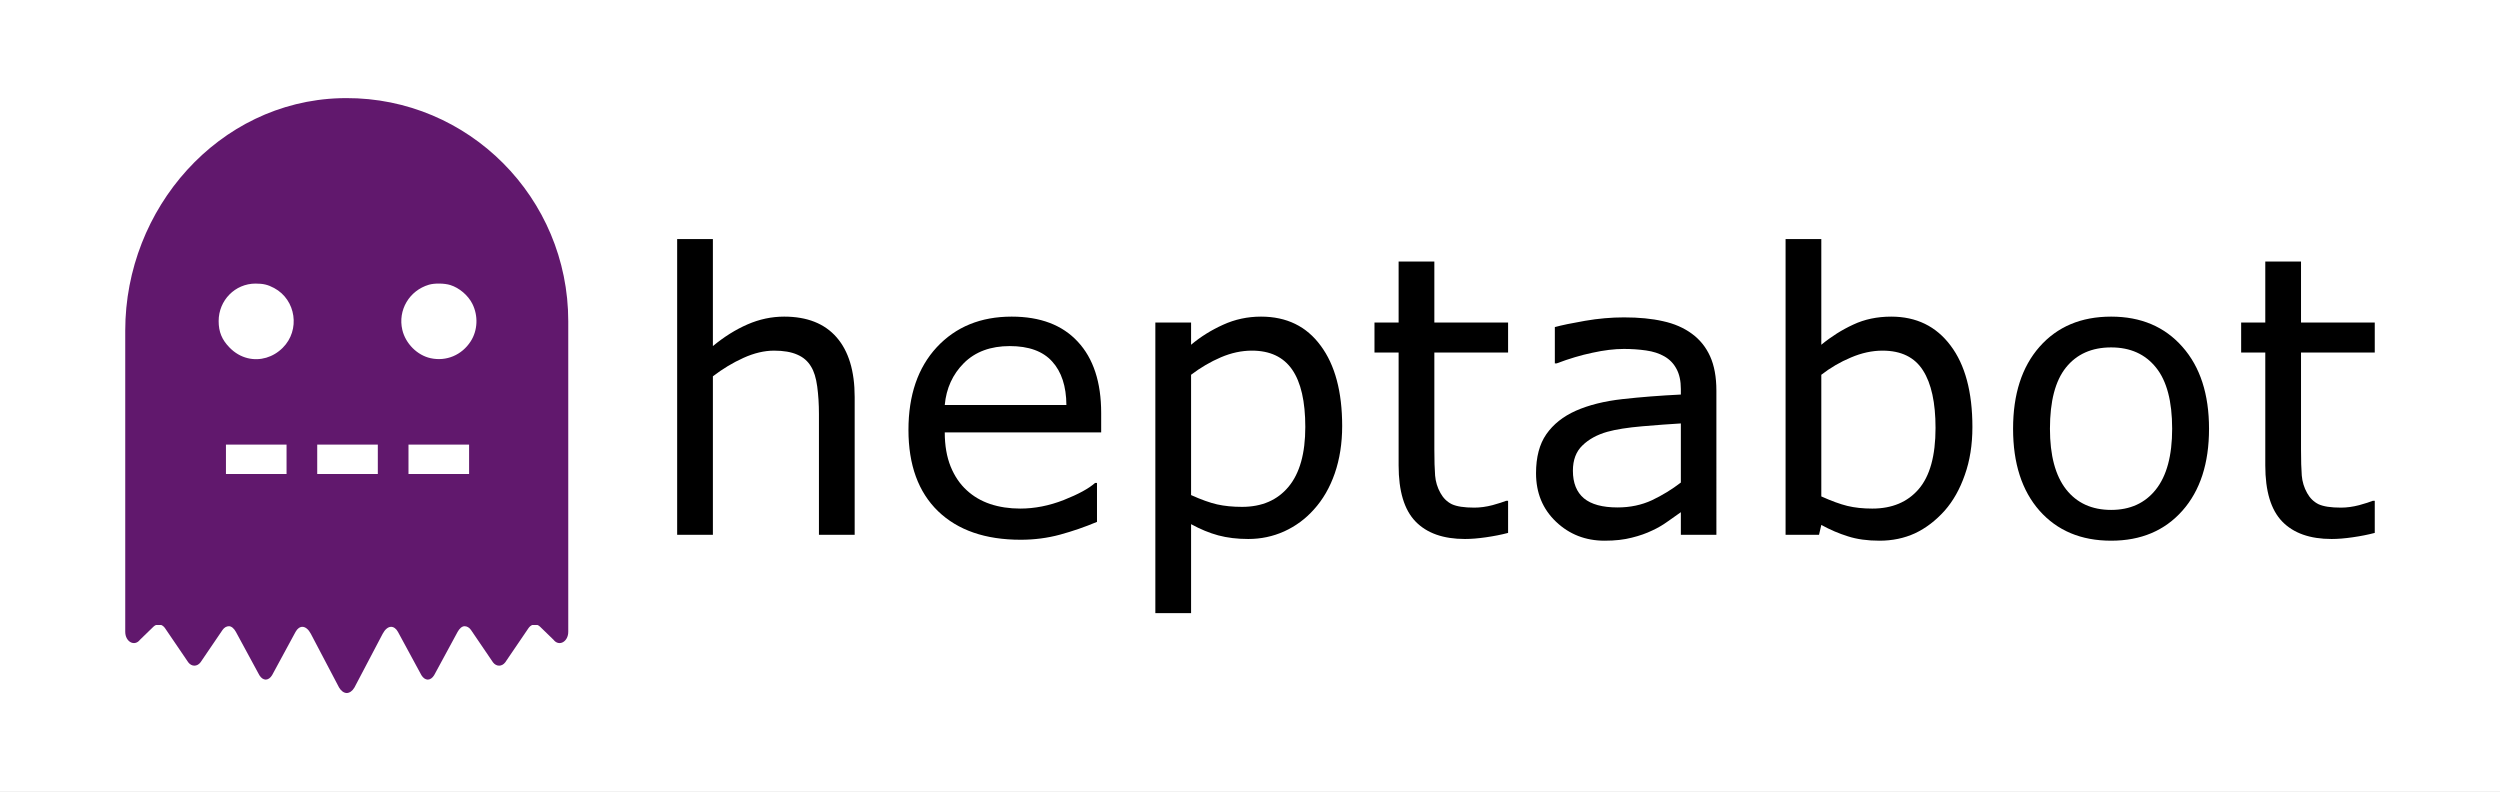
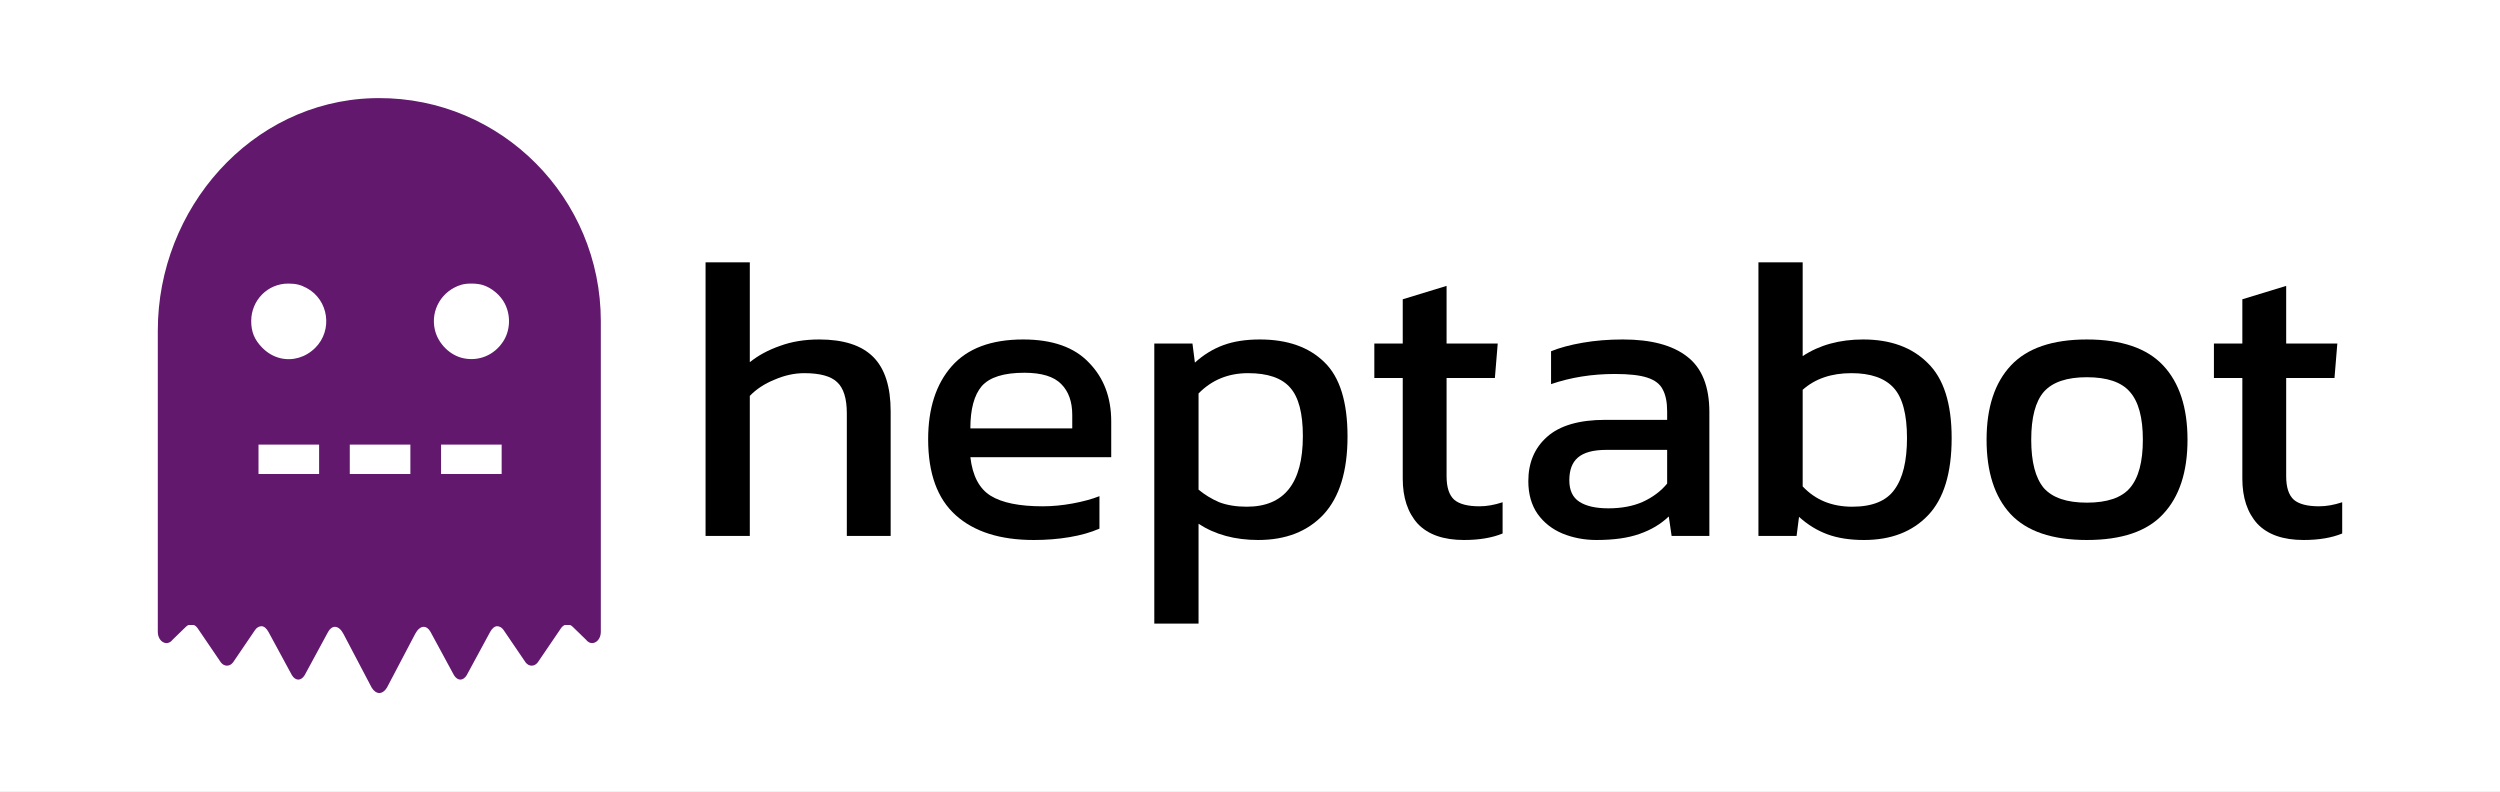
<svg xmlns="http://www.w3.org/2000/svg" width="790" height="250" overflow="hidden" version="1.1" id="svg28" style="overflow:hidden">
  <defs id="defs14">
    <clipPath id="clip0">
      <rect x="261" y="241" width="791" height="277" id="rect2" />
    </clipPath>
    <clipPath id="clip1">
      <rect x="305" y="266" width="140" height="188" id="rect5" />
    </clipPath>
    <clipPath id="clip2">
      <rect x="305" y="266" width="140" height="188" id="rect8" />
    </clipPath>
    <clipPath id="clip3">
      <rect x="305" y="266" width="140" height="188" id="rect11" />
    </clipPath>
  </defs>
  <rect style="fill:#ffffff;fill-opacity:1;stroke:none;stroke-width:0.988;stroke-opacity:1" id="rect4570" width="790" height="250" x="0" y="0" />
-   <g clip-path="url(#clip0)" transform="translate(-265.4241,-235.0003)" id="g26">
-     <g clip-path="url(#clip1)" id="g22">
+   <g id="g888" transform="translate(10.28915,-4.5835596e-6)">
+     <g id="text862" style="font-style:normal;font-variant:normal;font-weight:normal;font-stretch:normal;font-size:128.273px;line-height:1.25;font-family:'AA BebasNeue';-inkscape-font-specification:'AA BebasNeue';letter-spacing:0px;word-spacing:0px;display:inline;fill:#000000;fill-opacity:1;stroke:none;stroke-width:3.207" aria-label="heptabot">
+       <path id="path858" style="font-style:normal;font-variant:normal;font-weight:normal;font-stretch:normal;font-family:Kanit;-inkscape-font-specification:Kanit;fill:#000000;stroke-width:3.207" d="M 212.668,169.356 V 82.9 h 13.982 v 31.555 q 3.976,-3.207 9.492,-5.131 5.516,-2.052 12.442,-2.052 11.545,0 17.06,5.516 5.516,5.516 5.516,17.189 v 39.38 h -13.853 v -38.738 q 0,-7.055 -3.079,-9.877 -2.95,-2.822 -10.39,-2.822 -4.618,0 -9.364,2.052 -4.746,1.924 -7.825,5.131 v 44.254 z" />
+       <path id="path860" style="font-style:normal;font-variant:normal;font-weight:normal;font-stretch:normal;font-family:Kanit;-inkscape-font-specification:Kanit;fill:#000000;stroke-width:3.207" d="m 316.358,170.639 q -15.906,0 -24.628,-7.825 -8.723,-7.825 -8.723,-23.987 0,-14.623 7.44,-23.089 7.44,-8.466 22.576,-8.466 13.853,0 20.78,7.312 7.055,7.183 7.055,18.6 v 11.288 h -44.511 q 1.026,8.851 6.414,12.186 5.387,3.335 16.419,3.335 4.618,0 9.492,-0.898 4.874,-0.898 8.466,-2.309 v 10.262 q -4.105,1.796 -9.492,2.694 -5.259,0.898 -11.288,0.898 z m -20.011,-35.275 h 32.196 v -4.233 q 0,-6.285 -3.463,-9.749 -3.463,-3.592 -11.673,-3.592 -9.749,0 -13.469,4.233 -3.592,4.233 -3.592,13.34 z" />
+       <path id="path862" style="font-style:normal;font-variant:normal;font-weight:normal;font-stretch:normal;font-family:Kanit;-inkscape-font-specification:Kanit;fill:#000000;stroke-width:3.207" d="m 354.469,197.063 v -88.508 h 12.058 l 0.77,6.029 q 4.105,-3.72 8.979,-5.516 4.874,-1.796 11.545,-1.796 13.084,0 20.395,7.183 7.312,7.055 7.312,23.474 0,16.419 -7.568,24.628 -7.568,8.081 -20.652,8.081 -11.031,0 -18.856,-5.131 v 31.555 z m 29.246,-36.943 q 17.702,0 17.702,-22.319 0,-10.775 -3.976,-15.264 -3.976,-4.618 -13.34,-4.618 -9.364,0 -15.649,6.414 v 30.401 q 2.95,2.437 6.542,3.976 3.72,1.411 8.723,1.411 z" />
+       <path id="path864" style="font-style:normal;font-variant:normal;font-weight:normal;font-stretch:normal;font-family:Kanit;-inkscape-font-specification:Kanit;fill:#000000;stroke-width:3.207" d="m 452.346,170.639 q -9.749,0 -14.623,-5.131 -4.746,-5.259 -4.746,-14.238 v -31.812 h -8.979 v -10.903 h 8.979 V 94.573 l 13.853,-4.233 v 18.215 h 16.162 l -0.898,10.903 h -15.264 v 31.042 q 0,5.259 2.437,7.44 2.437,2.052 7.953,2.052 3.463,0 7.312,-1.283 v 9.877 q -5.003,2.052 -12.186,2.052 z" />
+       <path id="path866" style="font-style:normal;font-variant:normal;font-weight:normal;font-stretch:normal;font-family:Kanit;-inkscape-font-specification:Kanit;fill:#000000;stroke-width:3.207" d="m 494.211,170.639 q -5.772,0 -10.775,-2.052 -4.874,-2.052 -7.825,-6.157 -2.95,-4.233 -2.95,-10.39 0,-8.723 5.901,-13.982 6.029,-5.387 18.471,-5.387 h 19.497 v -2.694 q 0,-4.361 -1.411,-6.927 -1.283,-2.565 -4.874,-3.72 -3.463,-1.154 -10.262,-1.154 -10.775,0 -20.139,3.207 V 110.992 q 4.105,-1.668 10.005,-2.694 5.901,-1.026 12.699,-1.026 13.34,0 20.267,5.387 7.055,5.387 7.055,17.573 v 39.123 h -11.929 l -0.898,-6.157 q -3.72,3.592 -9.236,5.516 -5.387,1.924 -13.597,1.924 z m 3.72,-10.005 q 6.285,0 10.903,-2.052 4.746,-2.181 7.696,-5.772 V 142.162 H 497.289 q -6.157,0 -8.979,2.437 -2.694,2.309 -2.694,7.183 0,4.746 3.207,6.798 3.207,2.052 9.107,2.052 z" />
+       <path id="path868" style="font-style:normal;font-variant:normal;font-weight:normal;font-stretch:normal;font-family:Kanit;-inkscape-font-specification:Kanit;fill:#000000;stroke-width:3.207" d="m 578.726,170.639 q -6.67,0 -11.545,-1.796 -4.874,-1.796 -8.979,-5.516 l -0.77,6.029 H 545.375 V 82.9 h 13.982 v 29.631 q 7.953,-5.259 19.113,-5.259 12.956,0 20.395,7.44 7.568,7.312 7.568,23.73 0,16.547 -7.44,24.372 -7.44,7.825 -20.267,7.825 z m -3.72,-10.518 q 9.492,0 13.34,-5.387 3.976,-5.387 3.976,-16.291 0,-11.288 -4.233,-15.906 -4.233,-4.618 -13.34,-4.618 -9.492,0 -15.393,5.259 v 30.529 q 6.029,6.414 15.649,6.414 z" />
+       <path id="path870" style="font-style:normal;font-variant:normal;font-weight:normal;font-stretch:normal;font-family:Kanit;-inkscape-font-specification:Kanit;fill:#000000;stroke-width:3.207" d="m 649.152,170.639 q -16.419,0 -24.115,-8.209 -7.568,-8.209 -7.568,-23.474 0,-15.264 7.696,-23.474 7.696,-8.209 23.987,-8.209 16.419,0 24.115,8.209 7.696,8.209 7.696,23.474 0,15.264 -7.696,23.474 -7.568,8.209 -24.115,8.209 z m 0,-11.801 q 9.62,0 13.597,-4.618 4.105,-4.746 4.105,-15.264 0,-10.518 -4.105,-15.136 -3.976,-4.618 -13.597,-4.618 -9.492,0 -13.597,4.618 -3.976,4.618 -3.976,15.136 0,10.518 3.976,15.264 4.105,4.618 13.597,4.618 z" />
+       <path id="path872" style="font-style:normal;font-variant:normal;font-weight:normal;font-stretch:normal;font-family:Kanit;-inkscape-font-specification:Kanit;fill:#000000;stroke-width:3.207" d="m 717.66,170.639 q -9.749,0 -14.623,-5.131 -4.746,-5.259 -4.746,-14.238 v -31.812 h -8.979 v -10.903 h 8.979 V 94.573 l 13.853,-4.233 v 18.215 h 16.162 l -0.898,10.903 h -15.264 v 31.042 q 0,5.259 2.437,7.44 2.437,2.052 7.953,2.052 3.463,0 7.312,-1.283 v 9.877 q -5.003,2.052 -12.186,2.052 z" />
+     </g>
+     <g transform="translate(-265.4241,-235.0003)" clip-path="url(#clip1)" id="g22">
      <g clip-path="url(#clip2)" id="g20" style="display:inline">
        <g clip-path="url(#clip3)" id="g18" style="display:inline">
-           <path d="M 69.702,0.001 C 69.086,0.004 68.468,0.014 67.849,0.033 29.535,1.181 0,34.606 0,72.935 v 92.192 0.183 2.134 c 0,3.158 2.941,4.736 4.662,2.505 l 4.254,-4.103 c 0.253,-0.245 0.53,-0.42 0.816,-0.536 h 1.63 c 0.459,0.186 0.885,0.529 1.226,1.025 l 7.332,10.706 c 1.067,1.384 2.796,1.384 3.863,0 l 6.951,-10.152 c 0.544,-0.794 1.294,-1.19 2.043,-1.19 0.799,10e-4 1.614,0.724 2.194,1.786 l 7.413,13.588 c 0.553,0.9 1.273,1.359 1.997,1.385 v 0.002 c 0.004,0 0.007,-0.001 0.011,-0.001 0.004,0 0.008,0.001 0.011,0.001 v -0.002 c 0.724,-0.026 1.444,-0.485 1.997,-1.385 l 7.413,-13.588 c 0.579,-1.061 1.377,-1.592 2.175,-1.593 0.964,0 1.949,0.844 2.648,2.165 l 8.939,16.887 c 0.667,1.119 1.535,1.688 2.409,1.72 v 0.003 c 0.005,0 0.009,-0.002 0.013,-0.002 0.005,0 0.009,0.002 0.013,0.002 v -0.003 c 0.874,-0.032 1.742,-0.601 2.409,-1.72 l 8.939,-16.887 c 0.698,-1.318 1.682,-2.161 2.645,-2.165 0.799,0 1.599,0.531 2.179,1.593 l 7.413,13.588 c 0.553,0.9 1.273,1.359 1.997,1.385 v 0.002 c 0.004,0 0.008,-0.001 0.011,-0.001 0.004,0 0.007,0.001 0.011,0.001 v -0.002 c 0.725,-0.026 1.444,-0.485 1.997,-1.385 l 7.413,-13.588 c 0.58,-1.062 1.395,-1.785 2.194,-1.786 0.749,0 1.499,0.396 2.043,1.19 l 6.951,10.152 c 1.067,1.384 2.796,1.384 3.863,0 l 7.332,-10.706 c 0.34,-0.496 0.766,-0.839 1.225,-1.025 h 1.63 c 0.286,0.116 0.563,0.291 0.816,0.536 l 4.254,4.103 c 1.721,2.231 4.662,0.653 4.662,-2.505 V 165.31 165.128 70 C 140,31.24 108.498,-0.16 69.702,0.001 Z M 99.308,58.193 c 1.237,0.017 2.483,0.173 3.418,0.461 2.832,0.875 5.616,3.227 6.958,5.879 1.906,3.766 1.702,8.352 -0.522,11.786 -2.796,4.318 -7.706,6.366 -12.674,5.286 -4.232,-0.919 -7.919,-4.593 -8.934,-8.901 -1.454,-6.167 2.203,-12.327 8.397,-14.146 0.895,-0.263 2.121,-0.384 3.357,-0.366 z M 41.169,58.198 c 2.445,-0.003 3.916,0.347 5.886,1.397 6.937,3.697 8.312,13.213 2.711,18.751 -3.029,2.995 -7.144,4.203 -11.07,3.251 -2.14,-0.519 -4.067,-1.634 -5.718,-3.307 -2.435,-2.469 -3.461,-4.939 -3.461,-8.339 0,-6.509 5.192,-11.747 11.652,-11.754 z m -9.345,50.522 h 9.575 9.575 v 4.615 4.614 h -9.575 -9.575 v -4.614 z m 28.841,0 h 9.575 9.575 v 4.615 4.614 h -9.575 -9.575 v -4.614 z m 28.841,0 h 9.575 9.576 v 4.615 4.614 h -9.576 -9.575 v -4.614 z" transform="matrix(1,0,0,1.00714,305,266)" id="path16" style="display:inline;fill:#61186d" />
+           <path d="M 69.702,0.001 C 69.086,0.004 68.468,0.014 67.849,0.033 29.535,1.181 0,34.606 0,72.935 v 92.192 0.183 2.134 c 0,3.158 2.941,4.736 4.662,2.505 l 4.254,-4.103 c 0.253,-0.245 0.53,-0.42 0.816,-0.536 h 1.63 c 0.459,0.186 0.885,0.529 1.226,1.025 l 7.332,10.706 c 1.067,1.384 2.796,1.384 3.863,0 l 6.951,-10.152 c 0.544,-0.794 1.294,-1.19 2.043,-1.19 0.799,10e-4 1.614,0.724 2.194,1.786 l 7.413,13.588 c 0.553,0.9 1.273,1.359 1.997,1.385 v 0.002 c 0.004,0 0.007,-0.001 0.011,-0.001 0.004,0 0.008,0.001 0.011,0.001 v -0.002 c 0.724,-0.026 1.444,-0.485 1.997,-1.385 l 7.413,-13.588 c 0.579,-1.061 1.377,-1.592 2.175,-1.593 0.964,0 1.949,0.844 2.648,2.165 l 8.939,16.887 c 0.667,1.119 1.535,1.688 2.409,1.72 v 0.003 c 0.005,0 0.009,-0.002 0.013,-0.002 0.005,0 0.009,0.002 0.013,0.002 v -0.003 c 0.874,-0.032 1.742,-0.601 2.409,-1.72 l 8.939,-16.887 c 0.698,-1.318 1.682,-2.161 2.645,-2.165 0.799,0 1.599,0.531 2.179,1.593 l 7.413,13.588 c 0.553,0.9 1.273,1.359 1.997,1.385 v 0.002 c 0.004,0 0.008,-0.001 0.011,-0.001 0.004,0 0.007,0.001 0.011,0.001 v -0.002 c 0.725,-0.026 1.444,-0.485 1.997,-1.385 l 7.413,-13.588 c 0.58,-1.062 1.395,-1.785 2.194,-1.786 0.749,0 1.499,0.396 2.043,1.19 l 6.951,10.152 c 1.067,1.384 2.796,1.384 3.863,0 l 7.332,-10.706 c 0.34,-0.496 0.766,-0.839 1.225,-1.025 h 1.63 c 0.286,0.116 0.563,0.291 0.816,0.536 l 4.254,4.103 c 1.721,2.231 4.662,0.653 4.662,-2.505 V 165.31 165.128 70 C 140,31.24 108.498,-0.16 69.702,0.001 Z M 99.308,58.193 c 1.237,0.017 2.483,0.173 3.418,0.461 2.832,0.875 5.616,3.227 6.958,5.879 1.906,3.766 1.702,8.352 -0.522,11.786 -2.796,4.318 -7.706,6.366 -12.674,5.286 -4.232,-0.919 -7.919,-4.593 -8.934,-8.901 -1.454,-6.167 2.203,-12.327 8.397,-14.146 0.895,-0.263 2.121,-0.384 3.357,-0.366 z M 41.169,58.198 c 2.445,-0.003 3.916,0.347 5.886,1.397 6.937,3.697 8.312,13.213 2.711,18.751 -3.029,2.995 -7.144,4.203 -11.07,3.251 -2.14,-0.519 -4.067,-1.634 -5.718,-3.307 -2.435,-2.469 -3.461,-4.939 -3.461,-8.339 0,-6.509 5.192,-11.747 11.652,-11.754 z m -9.345,50.522 h 9.575 9.575 v 4.615 4.614 h -9.575 -9.575 v -4.614 z m 28.841,0 h 9.575 9.575 v 4.615 4.614 h -9.575 -9.575 v -4.614 z m 28.841,0 h 9.575 9.576 v 4.615 4.614 h -9.576 -9.575 v -4.614 z" transform="matrix(1,0,0,1.00714,305,266)" id="path16" style="display:inline;fill:#61186d;fill-opacity:1" />
        </g>
      </g>
    </g>
-     <g aria-label="heptabot" transform="translate(468.294,404)" style="font-weight:400;font-size:123px;font-family:Kanit, Kanit_MSFontService, sans-serif" id="text24">
-       <path d="M 67.206,0 H 55.915 v -38.197 q 0,-4.625 -0.541,-8.648 -0.541,-4.084 -1.982,-6.366 -1.501,-2.522 -4.324,-3.724 -2.823,-1.261 -7.327,-1.261 -4.625,0 -9.669,2.282 -5.045,2.282 -9.669,5.826 V 0 H 11.111 v -93.451 h 11.291 v 33.813 q 5.285,-4.384 10.931,-6.847 5.646,-2.462 11.591,-2.462 10.871,0 16.576,6.546 5.706,6.546 5.706,18.858 z" style="font-weight:400;font-size:123px;font-family:Kanit, Kanit_MSFontService, sans-serif" id="path5265" />
-       <path d="M 145.102,-32.372 H 95.673 q 0,6.186 1.862,10.811 1.862,4.564 5.105,7.507 3.123,2.883 7.387,4.324 4.324,1.441 9.489,1.441 6.847,0 13.753,-2.703 6.967,-2.763 9.91,-5.405 h 0.601 v 12.312 q -5.706,2.402 -11.651,4.024 -5.946,1.622 -12.492,1.622 -16.696,0 -26.065,-9.009 -9.369,-9.069 -9.369,-25.705 0,-16.456 8.949,-26.125 9.009,-9.669 23.663,-9.669 13.573,0 20.9,7.928 7.387,7.928 7.387,22.522 z m -10.991,-8.648 q -0.06,-8.889 -4.504,-13.753 -4.384,-4.865 -13.393,-4.865 -9.069,0 -14.474,5.345 -5.345,5.345 -6.066,13.273 z" style="font-weight:400;font-size:123px;font-family:Kanit, Kanit_MSFontService, sans-serif" id="path5267" />
-       <path d="m 221.256,-34.354 q 0,8.168 -2.342,14.955 -2.342,6.727 -6.606,11.411 -3.964,4.444 -9.369,6.907 -5.345,2.402 -11.351,2.402 -5.225,0 -9.489,-1.141 -4.204,-1.141 -8.588,-3.543 V 24.744 h -11.291 v -91.83 h 11.291 v 7.027 q 4.504,-3.784 10.09,-6.306 5.646,-2.583 12.012,-2.583 12.132,0 18.858,9.189 6.787,9.129 6.787,25.405 z m -11.651,0.3 q 0,-12.132 -4.144,-18.138 -4.144,-6.006 -12.732,-6.006 -4.865,0 -9.79,2.102 -4.925,2.102 -9.429,5.525 v 38.017 q 4.805,2.162 8.228,2.943 3.483,0.781 7.868,0.781 9.429,0 14.714,-6.366 5.285,-6.366 5.285,-18.858 z" style="font-weight:400;font-size:123px;font-family:Kanit, Kanit_MSFontService, sans-serif" id="path5269" />
-       <path d="m 273.687,-0.601 q -3.183,0.841 -6.967,1.381 -3.724,0.541 -6.667,0.541 -10.27,0 -15.615,-5.525 -5.345,-5.525 -5.345,-17.717 v -35.675 h -7.627 v -9.489 h 7.627 v -19.279 h 11.291 v 19.279 h 23.303 v 9.489 h -23.303 v 30.57 q 0,5.285 0.24,8.288 0.24,2.943 1.682,5.525 1.321,2.402 3.604,3.543 2.342,1.081 7.087,1.081 2.763,0 5.766,-0.781 3.003,-0.841 4.324,-1.381 h 0.601 z" style="font-weight:400;font-size:123px;font-family:Kanit, Kanit_MSFontService, sans-serif" id="path5271" />
-       <path d="m 339.511,0 h -11.231 v -7.147 q -1.501,1.021 -4.084,2.883 -2.522,1.802 -4.925,2.883 Q 316.449,0 312.785,0.901 q -3.664,0.961 -8.588,0.961 -9.069,0 -15.375,-6.006 -6.306,-6.006 -6.306,-15.315 0,-7.627 3.243,-12.312 3.303,-4.745 9.369,-7.447 6.126,-2.703 14.714,-3.664 8.588,-0.961 18.438,-1.441 v -1.742 q 0,-3.844 -1.381,-6.366 -1.321,-2.522 -3.844,-3.964 -2.402,-1.381 -5.766,-1.862 -3.363,-0.48 -7.027,-0.48 -4.444,0 -9.91,1.201 -5.465,1.141 -11.291,3.363 h -0.601 v -11.471 q 3.303,-0.901 9.549,-1.982 6.246,-1.081 12.312,-1.081 7.087,0 12.312,1.201 5.285,1.141 9.129,3.964 3.784,2.763 5.766,7.147 1.982,4.384 1.982,10.871 z m -11.231,-16.516 v -18.678 q -5.165,0.3 -12.192,0.901 -6.967,0.601 -11.051,1.742 -4.865,1.381 -7.868,4.324 -3.003,2.883 -3.003,7.988 0,5.766 3.483,8.708 3.483,2.883 10.63,2.883 5.946,0 10.871,-2.282 4.925,-2.342 9.129,-5.585 z" style="font-weight:400;font-size:123px;font-family:Kanit, Kanit_MSFontService, sans-serif" id="path5273" />
-       <path d="m 420.41,-34.053 q 0,8.408 -2.402,15.135 -2.342,6.727 -6.366,11.291 -4.264,4.745 -9.369,7.147 -5.105,2.342 -11.231,2.342 -5.706,0 -9.97,-1.381 -4.264,-1.321 -8.408,-3.604 L 371.943,0 h -10.57 v -93.451 h 11.291 v 33.393 q 4.745,-3.904 10.09,-6.366 5.345,-2.522 12.012,-2.522 11.892,0 18.738,9.129 6.907,9.129 6.907,25.765 z m -11.651,0.3 q 0,-12.012 -3.964,-18.198 -3.964,-6.246 -12.792,-6.246 -4.925,0 -9.97,2.162 -5.045,2.102 -9.369,5.465 v 38.438 q 4.805,2.162 8.228,3.003 3.483,0.841 7.868,0.841 9.369,0 14.654,-6.126 5.345,-6.186 5.345,-19.339 z" style="font-weight:400;font-size:123px;font-family:Kanit, Kanit_MSFontService, sans-serif" id="path5275" />
-       <path d="m 495.183,-33.513 q 0,16.396 -8.408,25.885 -8.408,9.489 -22.522,9.489 -14.234,0 -22.642,-9.489 -8.348,-9.489 -8.348,-25.885 0,-16.396 8.348,-25.885 8.408,-9.549 22.642,-9.549 14.114,0 22.522,9.549 8.408,9.489 8.408,25.885 z m -11.651,0 q 0,-13.033 -5.105,-19.339 -5.105,-6.366 -14.174,-6.366 -9.189,0 -14.294,6.366 -5.045,6.306 -5.045,19.339 0,12.612 5.105,19.159 5.105,6.486 14.234,6.486 9.009,0 14.114,-6.426 5.165,-6.486 5.165,-19.219 z" style="font-weight:400;font-size:123px;font-family:Kanit, Kanit_MSFontService, sans-serif" id="path5277" />
-       <path d="m 547.554,-0.601 q -3.183,0.841 -6.967,1.381 -3.724,0.541 -6.667,0.541 -10.27,0 -15.615,-5.525 -5.345,-5.525 -5.345,-17.717 v -35.675 h -7.627 v -9.489 h 7.627 v -19.279 h 11.291 v 19.279 h 23.303 v 9.489 h -23.303 v 30.57 q 0,5.285 0.24,8.288 0.24,2.943 1.682,5.525 1.321,2.402 3.604,3.543 2.342,1.081 7.087,1.081 2.763,0 5.766,-0.781 3.003,-0.841 4.324,-1.381 h 0.601 z" style="font-weight:400;font-size:123px;font-family:Kanit, Kanit_MSFontService, sans-serif" id="path5279" />
-     </g>
  </g>
</svg>
